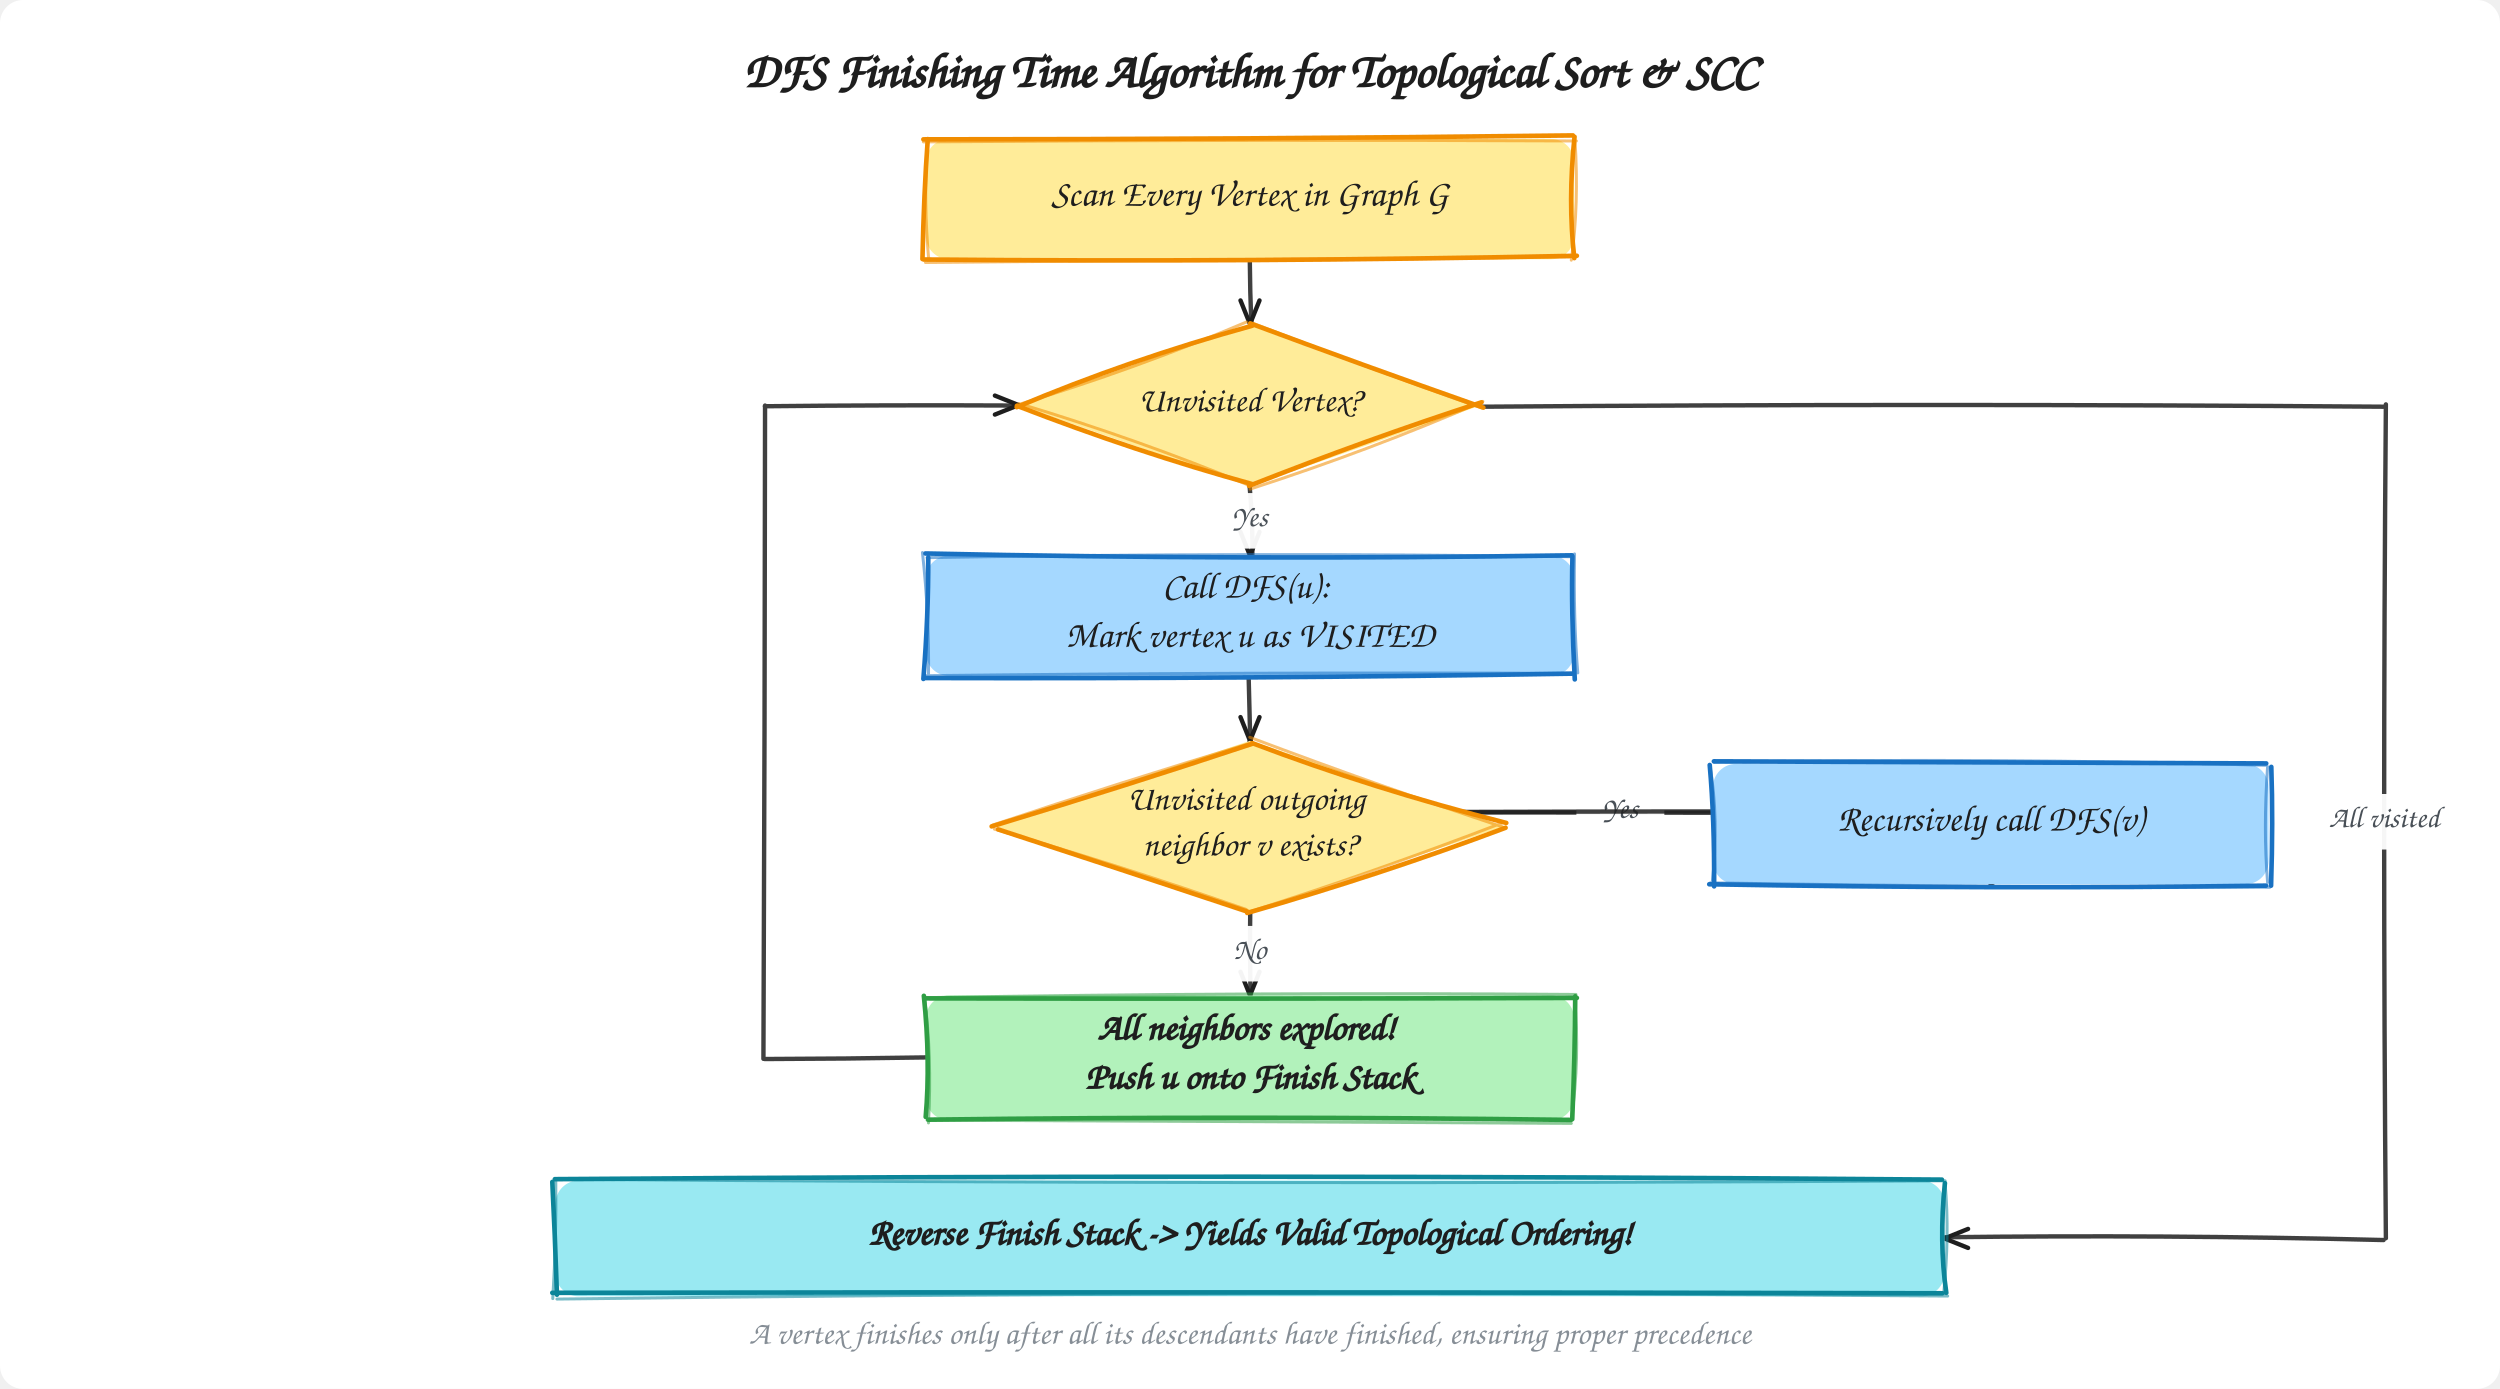
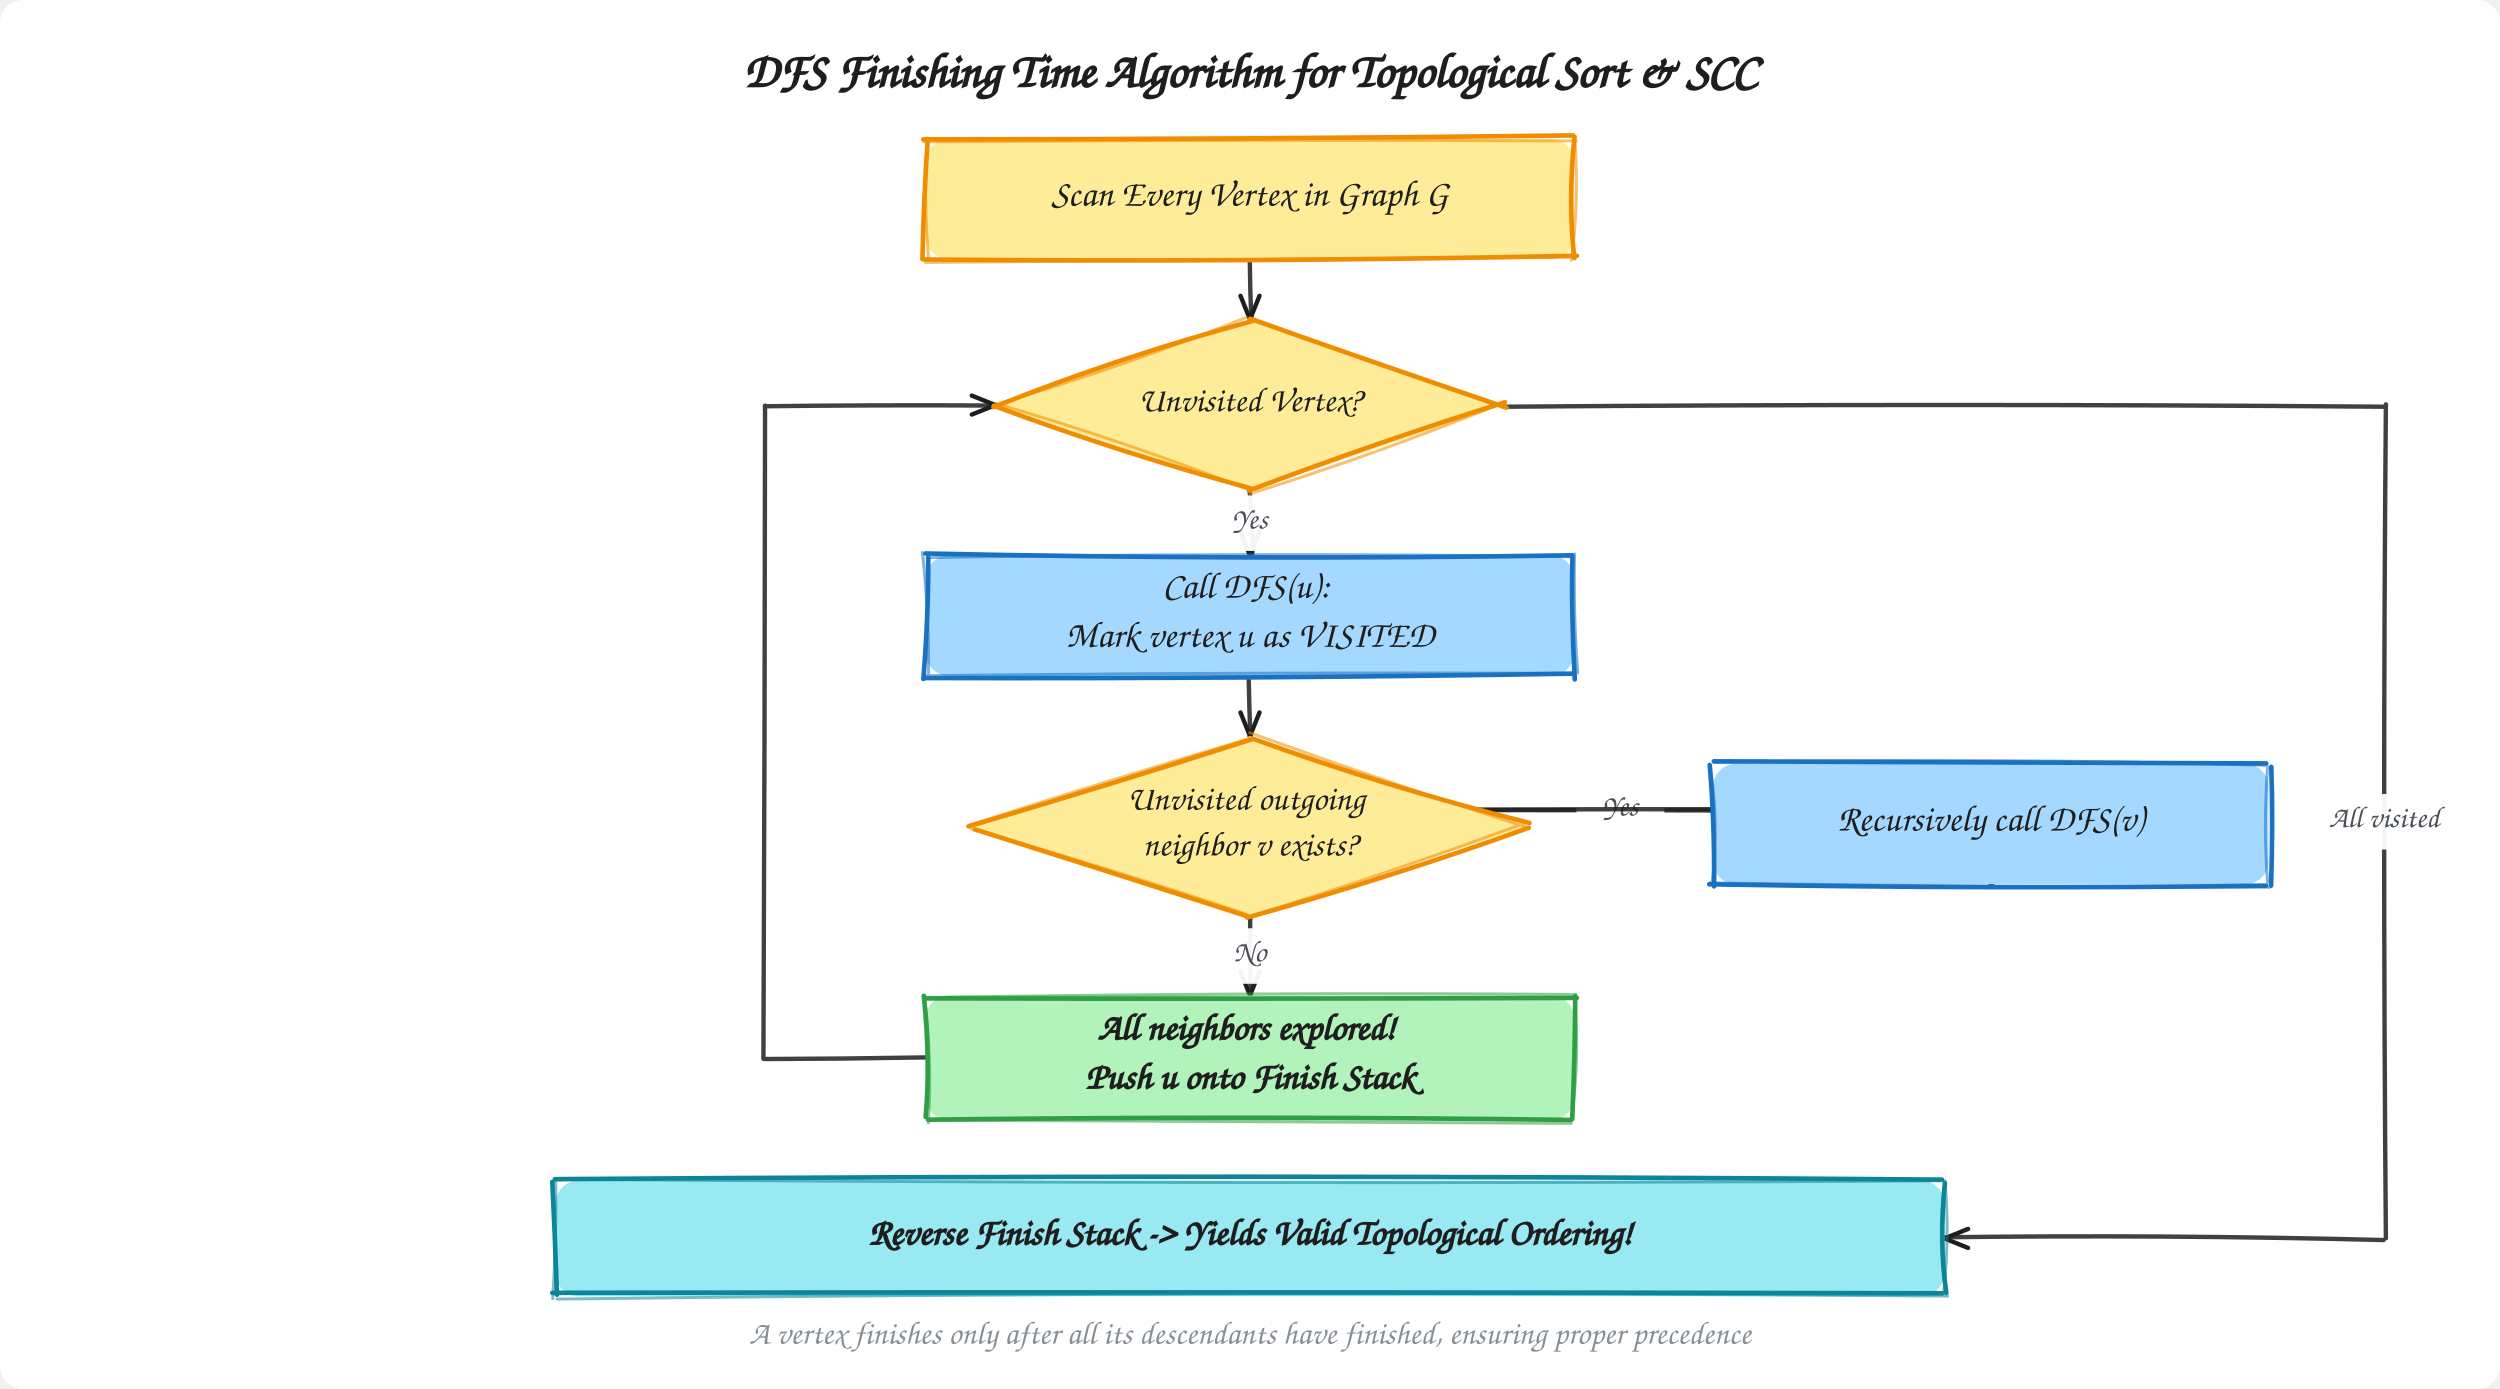
<svg xmlns="http://www.w3.org/2000/svg" width="1080" height="600" viewBox="0 0 1080 600" role="img" aria-label="DFS Finishing Time Algorithm for Topological Sort &amp; SCC">
  <rect width="1080" height="600" fill="#ffffff" rx="10" />
  <text text-anchor="middle" dominant-baseline="central" font-family="&quot;Segoe Print&quot;, &quot;Bradley Hand&quot;, Chilanka, &quot;Comic Sans MS&quot;, &quot;Comic Neue&quot;, cursive" font-size="21" font-weight="bold" fill="#1e1e1e">
    <tspan x="540.0" y="34.0">DFS Finishing Time Algorithm for Topological Sort &amp; SCC</tspan>
  </text>
-   <path d="M539.9 111.5 Q540.0 126.1 540.6 140.5" fill="none" stroke="#1e1e1e" stroke-width="1.9" stroke-linecap="round" opacity="0.85" />
-   <path d="M535.9 129.8 L540.0 140.0 L544.1 129.8" fill="none" stroke="#1e1e1e" stroke-width="1.9" stroke-linecap="round" stroke-linejoin="round" />
-   <path d="M539.8 209.5 Q541.3 226.3 541.0 240.4" fill="none" stroke="#1e1e1e" stroke-width="1.9" stroke-linecap="round" opacity="0.85" />
+   <path d="M539.9 111.5 Q540.0 125.1 540.6 138.5" fill="none" stroke="#1e1e1e" stroke-width="1.9" stroke-linecap="round" opacity="0.85" />
+   <path d="M535.9 127.8 L540.0 138.0 L544.1 127.8" fill="none" stroke="#1e1e1e" stroke-width="1.9" stroke-linecap="round" stroke-linejoin="round" />
+   <path d="M539.8 211.5 Q541.3 227.3 541.0 240.4" fill="none" stroke="#1e1e1e" stroke-width="1.9" stroke-linecap="round" opacity="0.85" />
  <path d="M535.9 229.8 L540.0 240.0 L544.1 229.8" fill="none" stroke="#1e1e1e" stroke-width="1.9" stroke-linecap="round" stroke-linejoin="round" />
-   <rect x="521.0" y="213.0" width="38" height="24" rx="6" fill="#ffffff" opacity="0.95" />
+   <rect x="521.0" y="214.0" width="38" height="24" rx="6" fill="#ffffff" opacity="0.95" />
  <text text-anchor="middle" dominant-baseline="central" font-family="&quot;Segoe Print&quot;, &quot;Bradley Hand&quot;, Chilanka, &quot;Comic Sans MS&quot;, &quot;Comic Neue&quot;, cursive" font-size="13" font-weight="normal" fill="#495057">
-     <tspan x="540.0" y="225.0">Yes</tspan>
+     <tspan x="540.0" y="226.0">Yes</tspan>
  </text>
-   <path d="M539.4 291.7 Q539.7 306.3 540.1 319.7" fill="none" stroke="#1e1e1e" stroke-width="1.9" stroke-linecap="round" opacity="0.85" />
-   <path d="M535.9 309.8 L540.0 320.0 L544.1 309.8" fill="none" stroke="#1e1e1e" stroke-width="1.9" stroke-linecap="round" stroke-linejoin="round" />
-   <path d="M540.3 319.2 Q540.9 334.0 540.0 351.6 M539.2 351.0 Q698.5 350.8 860.6 351.5 M860.0 351.6 Q859.8 368.2 860.5 381.2" fill="none" stroke="#1e1e1e" stroke-width="1.9" stroke-linecap="round" opacity="0.85" />
+   <path d="M539.4 291.7 Q539.7 305.3 540.1 317.7" fill="none" stroke="#1e1e1e" stroke-width="1.9" stroke-linecap="round" opacity="0.85" />
+   <path d="M535.9 307.8 L540.0 318.0 L544.1 307.8" fill="none" stroke="#1e1e1e" stroke-width="1.9" stroke-linecap="round" stroke-linejoin="round" />
+   <path d="M540.3 317.2 Q540.9 332.5 540.0 350.6 M539.2 350.0 Q698.5 349.8 860.6 350.5 M860.0 350.6 Q859.8 367.7 860.5 381.2" fill="none" stroke="#1e1e1e" stroke-width="1.9" stroke-linecap="round" opacity="0.85" />
  <path d="M855.9 371.8 L860.0 382.0 L864.1 371.8" fill="none" stroke="#1e1e1e" stroke-width="1.9" stroke-linecap="round" stroke-linejoin="round" />
-   <rect x="681.0" y="339.0" width="38" height="24" rx="6" fill="#ffffff" opacity="0.95" />
+   <rect x="681.0" y="338.0" width="38" height="24" rx="6" fill="#ffffff" opacity="0.95" />
  <text text-anchor="middle" dominant-baseline="central" font-family="&quot;Segoe Print&quot;, &quot;Bradley Hand&quot;, Chilanka, &quot;Comic Sans MS&quot;, &quot;Comic Neue&quot;, cursive" font-size="13" font-weight="normal" fill="#495057">
-     <tspan x="700.0" y="351.0">Yes</tspan>
+     <tspan x="700.0" y="350.0">Yes</tspan>
  </text>
-   <path d="M860.8 381.6 Q860.3 366.5 859.7 351.2 M859.6 350.7 Q700.0 350.2 540.2 351.2 M539.7 351.2 Q539.2 337.1 540.2 320.0" fill="none" stroke="#1e1e1e" stroke-width="1.9" stroke-linecap="round" opacity="0.85" />
-   <path d="M544.1 330.2 L540.0 320.0 L535.9 330.2" fill="none" stroke="#1e1e1e" stroke-width="1.9" stroke-linecap="round" stroke-linejoin="round" />
-   <path d="M540.1 393.8 Q539.9 410.2 540.2 429.9" fill="none" stroke="#1e1e1e" stroke-width="1.9" stroke-linecap="round" opacity="0.85" />
+   <path d="M860.8 381.6 Q860.3 366.0 859.7 350.2 M859.6 349.7 Q700.0 349.2 540.2 350.2 M539.7 350.2 Q539.2 335.6 540.2 318.0" fill="none" stroke="#1e1e1e" stroke-width="1.9" stroke-linecap="round" opacity="0.85" />
+   <path d="M544.1 328.2 L540.0 318.0 L535.9 328.2" fill="none" stroke="#1e1e1e" stroke-width="1.9" stroke-linecap="round" stroke-linejoin="round" />
+   <path d="M540.1 395.8 Q539.9 411.2 540.2 429.9" fill="none" stroke="#1e1e1e" stroke-width="1.9" stroke-linecap="round" opacity="0.85" />
  <path d="M535.9 419.8 L540.0 430.0 L544.1 419.8" fill="none" stroke="#1e1e1e" stroke-width="1.9" stroke-linecap="round" stroke-linejoin="round" />
-   <rect x="525.0" y="400.0" width="30" height="24" rx="6" fill="#ffffff" opacity="0.95" />
+   <rect x="525.0" y="401.0" width="30" height="24" rx="6" fill="#ffffff" opacity="0.95" />
  <text text-anchor="middle" dominant-baseline="central" font-family="&quot;Segoe Print&quot;, &quot;Bradley Hand&quot;, Chilanka, &quot;Comic Sans MS&quot;, &quot;Comic Neue&quot;, cursive" font-size="13" font-weight="normal" fill="#495057">
-     <tspan x="540.0" y="412.0">No</tspan>
+     <tspan x="540.0" y="413.0">No</tspan>
  </text>
-   <path d="M400.1 456.8 Q365.4 457.4 330.4 457.5 M329.8 457.4 Q330.4 314.7 330.5 175.2 M330.4 175.5 Q383.7 174.9 440.2 175.2" fill="none" stroke="#1e1e1e" stroke-width="1.9" stroke-linecap="round" opacity="0.85" />
-   <path d="M429.8 179.1 L440.0 175.0 L429.8 170.9" fill="none" stroke="#1e1e1e" stroke-width="1.9" stroke-linecap="round" stroke-linejoin="round" />
-   <path d="M640.3 175.7 Q834.9 174.2 1029.7 175.7 M1030.7 174.7 Q1029.2 355.3 1030.7 534.9 M1029.7 535.7 Q935.3 533.3 839.9 534.5" fill="none" stroke="#1e1e1e" stroke-width="1.9" stroke-linecap="round" opacity="0.85" />
+   <path d="M400.1 456.8 Q365.4 457.4 330.4 457.5 M329.8 457.4 Q330.4 314.7 330.5 175.2 M330.4 175.5 Q378.7 174.9 430.2 175.2" fill="none" stroke="#1e1e1e" stroke-width="1.9" stroke-linecap="round" opacity="0.85" />
+   <path d="M419.8 179.1 L430.0 175.0 L419.8 170.9" fill="none" stroke="#1e1e1e" stroke-width="1.9" stroke-linecap="round" stroke-linejoin="round" />
+   <path d="M650.3 175.7 Q839.9 174.2 1029.7 175.7 M1030.7 174.7 Q1029.2 355.3 1030.7 534.9 M1029.7 535.7 Q935.3 533.3 839.9 534.5" fill="none" stroke="#1e1e1e" stroke-width="1.9" stroke-linecap="round" opacity="0.85" />
  <path d="M850.2 530.9 L840.0 535.0 L850.2 539.1" fill="none" stroke="#1e1e1e" stroke-width="1.9" stroke-linecap="round" stroke-linejoin="round" />
  <rect x="979.0" y="343.0" width="102" height="24" rx="6" fill="#ffffff" opacity="0.95" />
  <text text-anchor="middle" dominant-baseline="central" font-family="&quot;Segoe Print&quot;, &quot;Bradley Hand&quot;, Chilanka, &quot;Comic Sans MS&quot;, &quot;Comic Neue&quot;, cursive" font-size="13" font-weight="normal" fill="#495057">
    <tspan x="1030.0" y="355.0">All visited</tspan>
  </text>
  <rect x="400.0" y="60.0" width="280.0" height="52.0" rx="10" fill="#ffec99" />
  <path d="M398.9 60.2 Q539.4 60.2 679.5 58.5 M680.2 59.1 Q677.3 86.9 680.1 111.5 M681.2 110.5 Q539.5 113.4 399.0 112.1 M398.5 111.9 Q399.1 83.5 400.8 60.1" fill="none" stroke="#f08c00" stroke-width="2" stroke-linecap="round" />
  <path d="M398.9 61.3 Q541.1 60.2 681.0 60.9 M680.4 60.6 Q682.2 88.1 678.8 112.4 M678.9 111.0 Q539.4 112.1 399.8 113.4 M401.3 113.1 Q398.9 87.2 400.6 61.1" fill="none" stroke="#f08c00" stroke-width="1.3" stroke-linecap="round" opacity="0.55" />
  <text text-anchor="middle" dominant-baseline="central" font-family="&quot;Segoe Print&quot;, &quot;Bradley Hand&quot;, Chilanka, &quot;Comic Sans MS&quot;, &quot;Comic Neue&quot;, cursive" font-size="16" font-weight="normal" fill="#1e1e1e">
    <tspan x="540.0" y="86.0">Scan Every Vertex in Graph G</tspan>
  </text>
-   <polygon points="540.0,140 640,175.0 540.0,210 440,175.0" fill="#ffec99" />
-   <path d="M540.1 139.7 Q587.4 157.3 640.8 176.1 M640.0 173.8 Q590.9 189.7 539.6 209.9 M541.2 209.2 Q490.6 195.2 439.3 175.3 M439.2 175.9 Q487.4 155.5 541.0 140.7" fill="none" stroke="#f08c00" stroke-width="2" stroke-linecap="round" />
-   <path d="M541.4 139.7 Q592.3 159.5 640.1 176.2 M640.6 173.4 Q592.2 194.4 540.0 211.3 M539.2 209.5 Q492.8 190.2 440.2 174.3 M439.6 174.9 Q490.3 159.5 538.5 139.1" fill="none" stroke="#f08c00" stroke-width="1.3" stroke-linecap="round" opacity="0.55" />
+   <polygon points="540.0,138 650,175.0 540.0,212 430,175.0" fill="#ffec99" />
+   <path d="M540.1 137.7 Q592.4 156.3 650.8 176.1 M650.0 173.8 Q595.9 190.7 539.6 211.9 M541.2 211.2 Q485.6 196.2 429.3 175.3 M429.2 175.9 Q482.4 154.5 541.0 138.7" fill="none" stroke="#f08c00" stroke-width="2" stroke-linecap="round" />
+   <path d="M541.4 137.7 Q597.3 158.5 650.1 176.2 M650.6 173.4 Q597.2 195.4 540.0 213.3 M539.2 211.5 Q487.8 191.2 430.2 174.3 M429.6 174.9 Q485.3 158.5 538.5 137.1" fill="none" stroke="#f08c00" stroke-width="1.3" stroke-linecap="round" opacity="0.55" />
  <text text-anchor="middle" dominant-baseline="central" font-family="&quot;Segoe Print&quot;, &quot;Bradley Hand&quot;, Chilanka, &quot;Comic Sans MS&quot;, &quot;Comic Neue&quot;, cursive" font-size="15" font-weight="normal" fill="#1e1e1e">
    <tspan x="540.0" y="175.0">Unvisited Vertex?</tspan>
  </text>
  <rect x="400.0" y="240.0" width="280.0" height="52.0" rx="10" fill="#a5d8ff" />
  <path d="M399.8 239.1 Q538.5 242.1 679.1 239.9 M679.3 240.3 Q678.7 263.8 680.3 293.5 M680.2 291.0 Q541.7 293.3 399.2 292.9 M398.9 293.3 Q401.1 266.2 401.0 240.9" fill="none" stroke="#1971c2" stroke-width="2" stroke-linecap="round" />
  <path d="M400.5 240.9 Q540.7 238.5 678.6 240.5 M680.2 239.3 Q679.7 267.7 681.6 290.7 M679.4 290.9 Q537.2 290.3 399.6 291.9 M401.1 292.8 Q401.5 265.9 398.5 238.7" fill="none" stroke="#1971c2" stroke-width="1.3" stroke-linecap="round" opacity="0.55" />
  <text text-anchor="middle" dominant-baseline="central" font-family="&quot;Segoe Print&quot;, &quot;Bradley Hand&quot;, Chilanka, &quot;Comic Sans MS&quot;, &quot;Comic Neue&quot;, cursive" font-size="16" font-weight="normal" fill="#1e1e1e">
    <tspan x="540.0" y="255.4">Call DFS(u):</tspan>
    <tspan x="540.0" y="276.6">Mark vertex u as VISITED</tspan>
  </text>
-   <polygon points="540.0,320 650,357.0 540.0,394 430,357.0" fill="#ffec99" />
-   <path d="M540.9 321.0 Q593.0 340.8 650.7 355.5 M650.4 357.6 Q597.2 377.6 538.8 394.4 M539.7 394.1 Q487.0 376.5 431.2 358.3 M428.4 357.0 Q486.9 339.3 541.3 321.2" fill="none" stroke="#f08c00" stroke-width="2" stroke-linecap="round" />
-   <path d="M539.9 318.5 Q597.0 340.0 649.1 357.2 M648.7 355.6 Q593.0 377.0 538.5 394.3 M538.4 392.9 Q484.2 374.0 429.6 358.2 M428.9 356.4 Q484.2 337.9 541.0 320.8" fill="none" stroke="#f08c00" stroke-width="1.3" stroke-linecap="round" opacity="0.55" />
+   <polygon points="540.0,318 660,357.0 540.0,396 420,357.0" fill="#ffec99" />
+   <path d="M540.9 319.0 Q598.0 339.8 660.7 355.5 M660.4 357.6 Q602.2 378.6 538.8 396.4 M539.7 396.1 Q482.0 377.5 421.2 358.3 M418.4 357.0 Q481.9 338.3 541.3 319.2" fill="none" stroke="#f08c00" stroke-width="2" stroke-linecap="round" />
+   <path d="M539.9 316.5 Q602.0 339.0 659.1 357.2 M658.7 355.6 Q598.0 378.0 538.5 396.3 M538.4 394.9 Q479.2 375.0 419.6 358.2 M418.9 356.4 Q479.2 336.9 541.0 318.8" fill="none" stroke="#f08c00" stroke-width="1.3" stroke-linecap="round" opacity="0.55" />
  <text text-anchor="middle" dominant-baseline="central" font-family="&quot;Segoe Print&quot;, &quot;Bradley Hand&quot;, Chilanka, &quot;Comic Sans MS&quot;, &quot;Comic Neue&quot;, cursive" font-size="15" font-weight="normal" fill="#1e1e1e">
    <tspan x="540.0" y="347.1">Unvisited outgoing</tspan>
    <tspan x="540.0" y="366.9">neighbor v exists?</tspan>
  </text>
  <rect x="740.0" y="330.0" width="240.0" height="52.0" rx="10" fill="#a5d8ff" />
  <path d="M740.4 328.9 Q862.5 329.4 979.0 329.8 M981.2 331.3 Q982.0 354.9 981.1 382.6 M978.9 382.6 Q862.3 384.2 738.4 382.0 M740.5 382.9 Q740.7 354.5 738.6 330.5" fill="none" stroke="#1971c2" stroke-width="2" stroke-linecap="round" />
  <path d="M740.6 329.3 Q859.7 327.2 978.6 330.6 M979.6 331.2 Q977.7 358.4 979.6 381.2 M980.6 383.3 Q861.8 383.4 738.9 381.4 M739.7 381.2 Q742.7 353.9 738.6 330.2" fill="none" stroke="#1971c2" stroke-width="1.3" stroke-linecap="round" opacity="0.55" />
  <text text-anchor="middle" dominant-baseline="central" font-family="&quot;Segoe Print&quot;, &quot;Bradley Hand&quot;, Chilanka, &quot;Comic Sans MS&quot;, &quot;Comic Neue&quot;, cursive" font-size="16" font-weight="normal" fill="#1e1e1e">
    <tspan x="860.0" y="356.0">Recursively call DFS(v)</tspan>
  </text>
  <rect x="400.0" y="430.0" width="280.0" height="54.0" rx="10" fill="#b2f2bb" />
  <path d="M400.0 431.3 Q540.8 431.6 681.2 431.1 M680.5 430.4 Q680.4 455.7 679.2 483.5 M678.7 483.8 Q538.9 482.0 401.0 483.7 M399.9 482.5 Q402.0 458.5 399.1 430.2" fill="none" stroke="#2f9e44" stroke-width="2" stroke-linecap="round" />
  <path d="M399.4 431.0 Q539.4 428.5 680.8 429.6 M680.2 431.5 Q682.6 456.5 678.8 484.0 M678.8 485.3 Q538.9 484.5 400.5 483.9 M401.1 485.1 Q402.7 456.2 399.3 430.3" fill="none" stroke="#2f9e44" stroke-width="1.3" stroke-linecap="round" opacity="0.55" />
  <text text-anchor="middle" dominant-baseline="central" font-family="&quot;Segoe Print&quot;, &quot;Bradley Hand&quot;, Chilanka, &quot;Comic Sans MS&quot;, &quot;Comic Neue&quot;, cursive" font-size="16" font-weight="bold" fill="#1e1e1e">
    <tspan x="540.0" y="446.4">All neighbors explored!</tspan>
    <tspan x="540.0" y="467.6">Push u onto Finish Stack</tspan>
  </text>
  <rect x="240.0" y="510.0" width="600.0" height="50.0" rx="10" fill="#99e9f2" />
  <path d="M239.7 509.4 Q539.8 507.2 838.9 509.6 M840.2 511.1 Q837.6 536.5 840.8 558.5 M839.1 558.7 Q540.5 558.0 238.6 558.5 M240.6 559.3 Q239.7 532.2 238.6 510.6" fill="none" stroke="#0c8599" stroke-width="2" stroke-linecap="round" />
  <path d="M239.9 509.4 Q542.0 512.0 840.3 510.1 M840.3 511.5 Q842.3 533.4 839.6 559.5 M841.4 559.9 Q537.9 557.4 240.6 561.2 M238.8 561.0 Q240.4 534.8 240.1 510.2" fill="none" stroke="#0c8599" stroke-width="1.3" stroke-linecap="round" opacity="0.55" />
  <text text-anchor="middle" dominant-baseline="central" font-family="&quot;Segoe Print&quot;, &quot;Bradley Hand&quot;, Chilanka, &quot;Comic Sans MS&quot;, &quot;Comic Neue&quot;, cursive" font-size="16" font-weight="bold" fill="#1e1e1e">
    <tspan x="540.0" y="535.0">Reverse Finish Stack -&gt; Yields Valid Topological Ordering!</tspan>
  </text>
  <text text-anchor="middle" dominant-baseline="central" font-family="&quot;Segoe Print&quot;, &quot;Bradley Hand&quot;, Chilanka, &quot;Comic Sans MS&quot;, &quot;Comic Neue&quot;, cursive" font-size="14" font-weight="normal" fill="#868e96">
    <tspan x="540.0" y="578.0">A vertex finishes only after all its descendants have finished, ensuring proper precedence</tspan>
  </text>
</svg>
